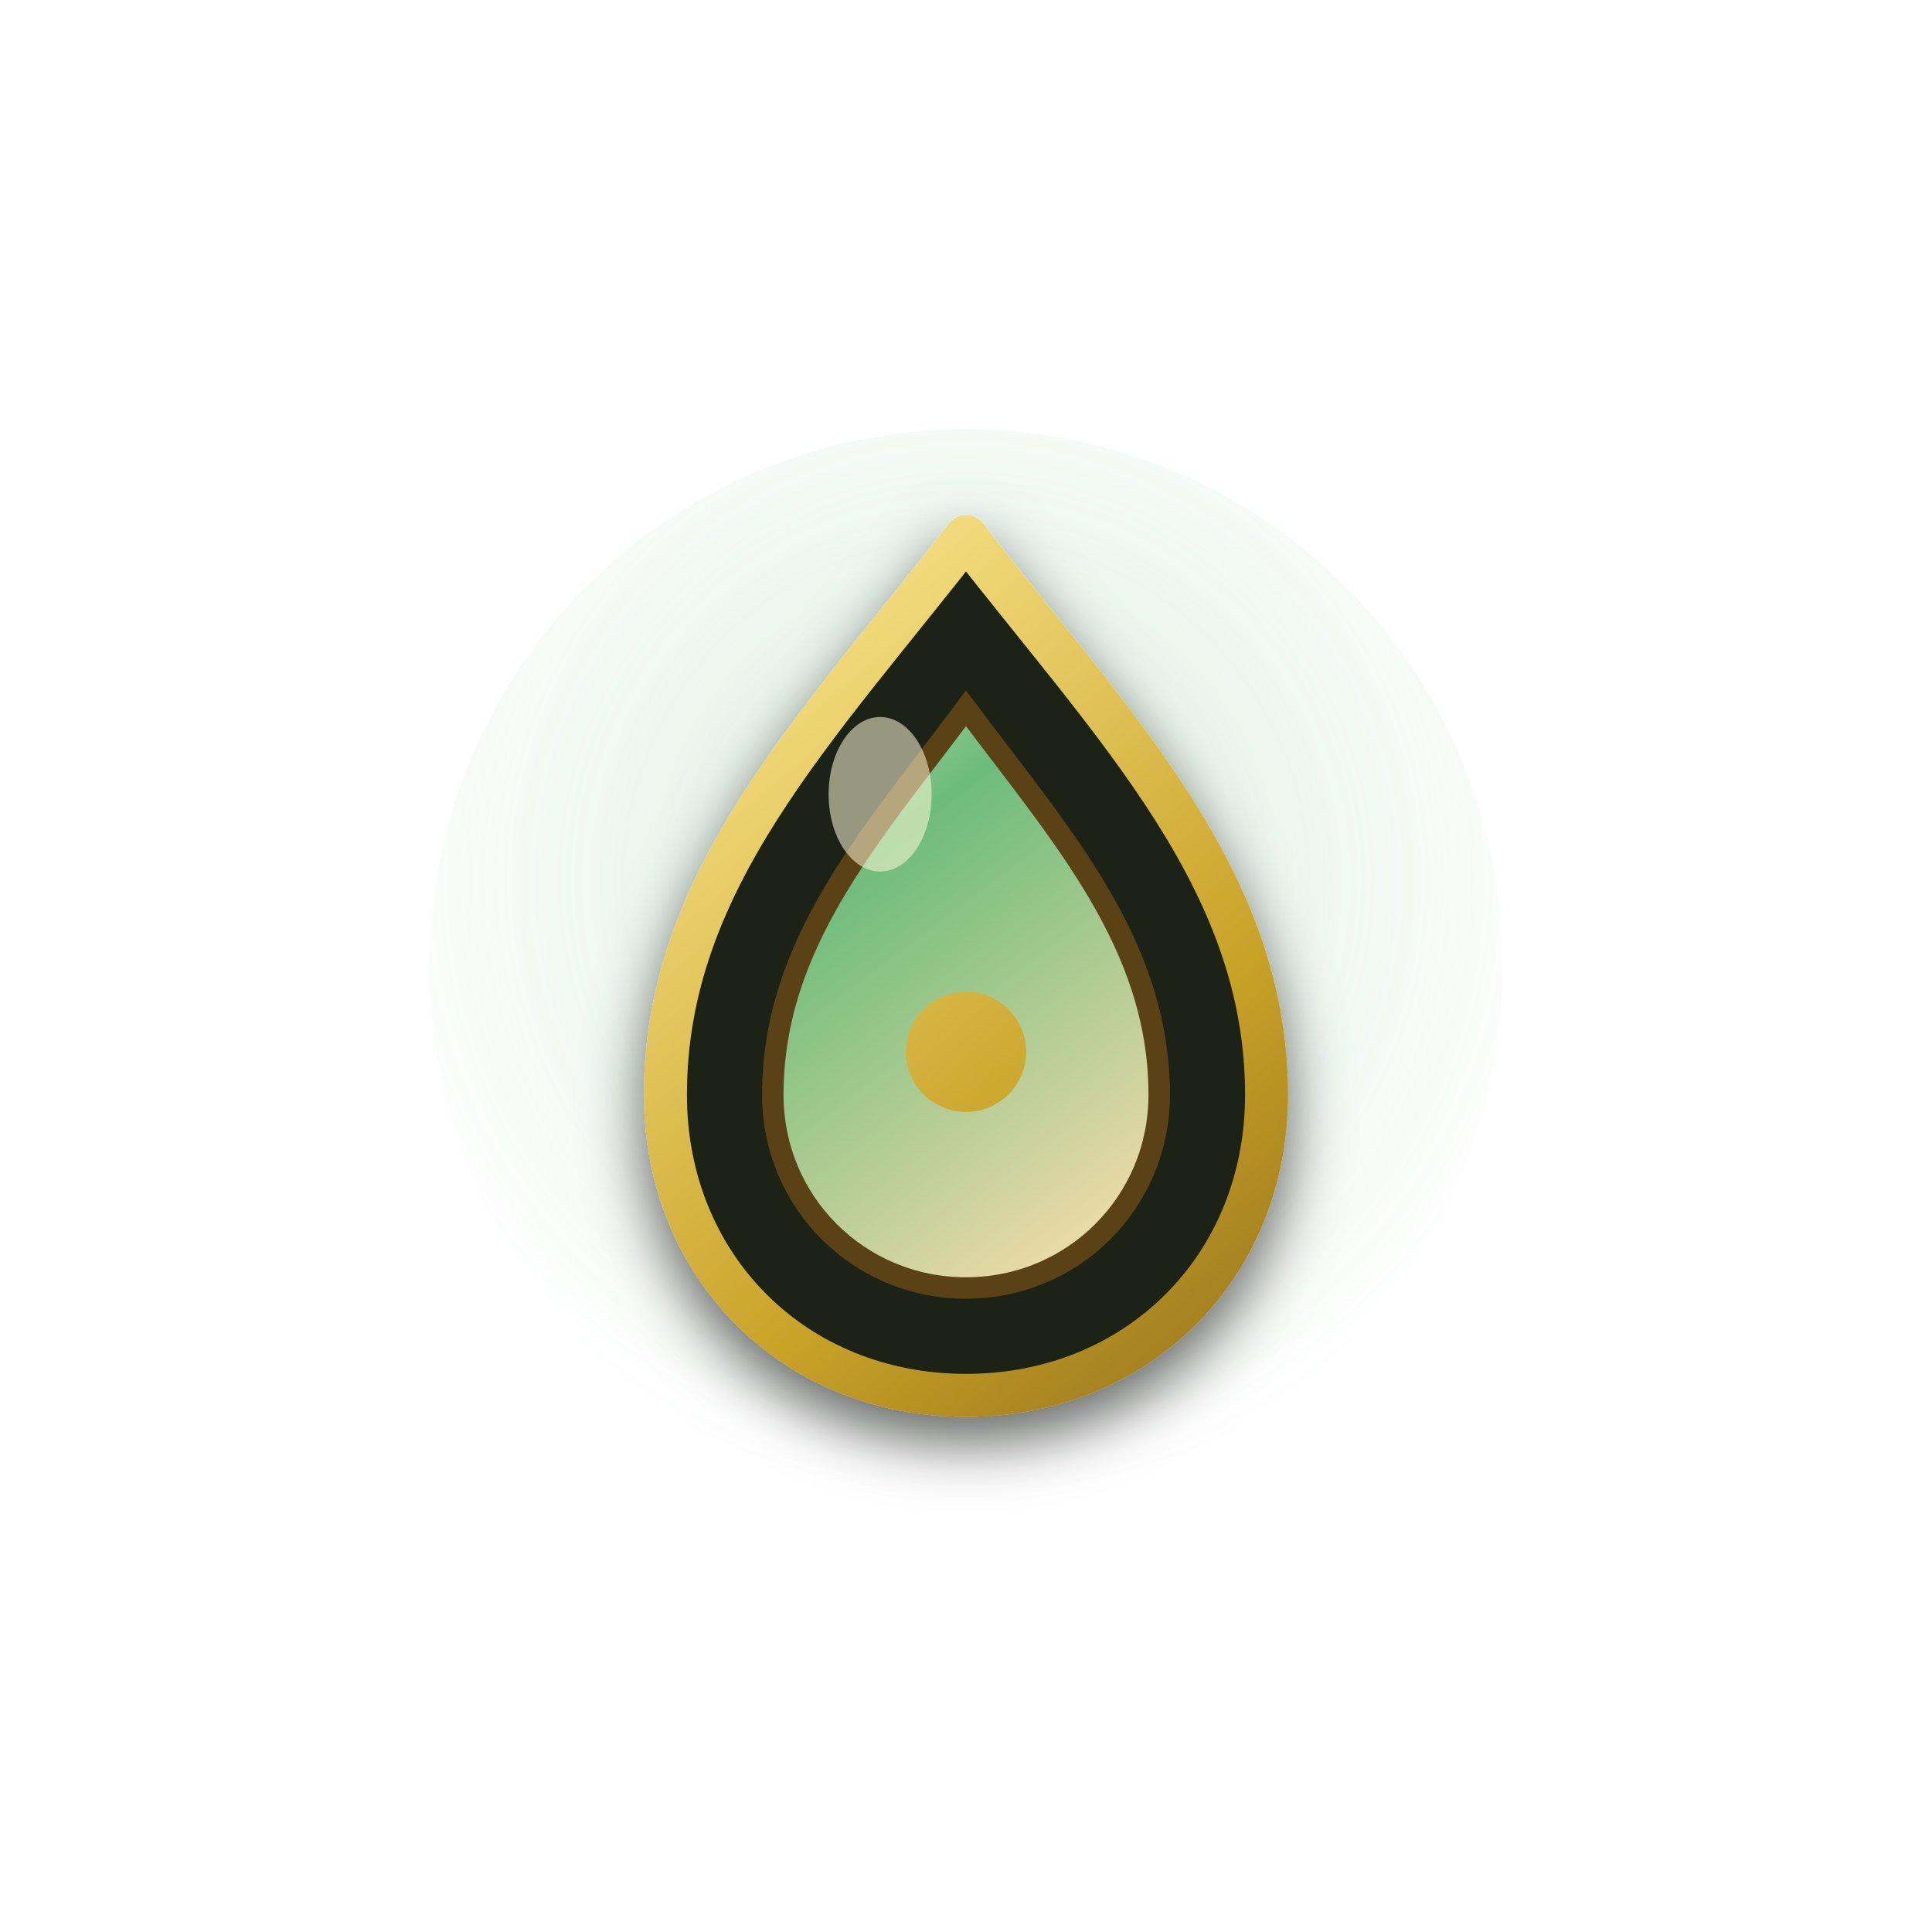
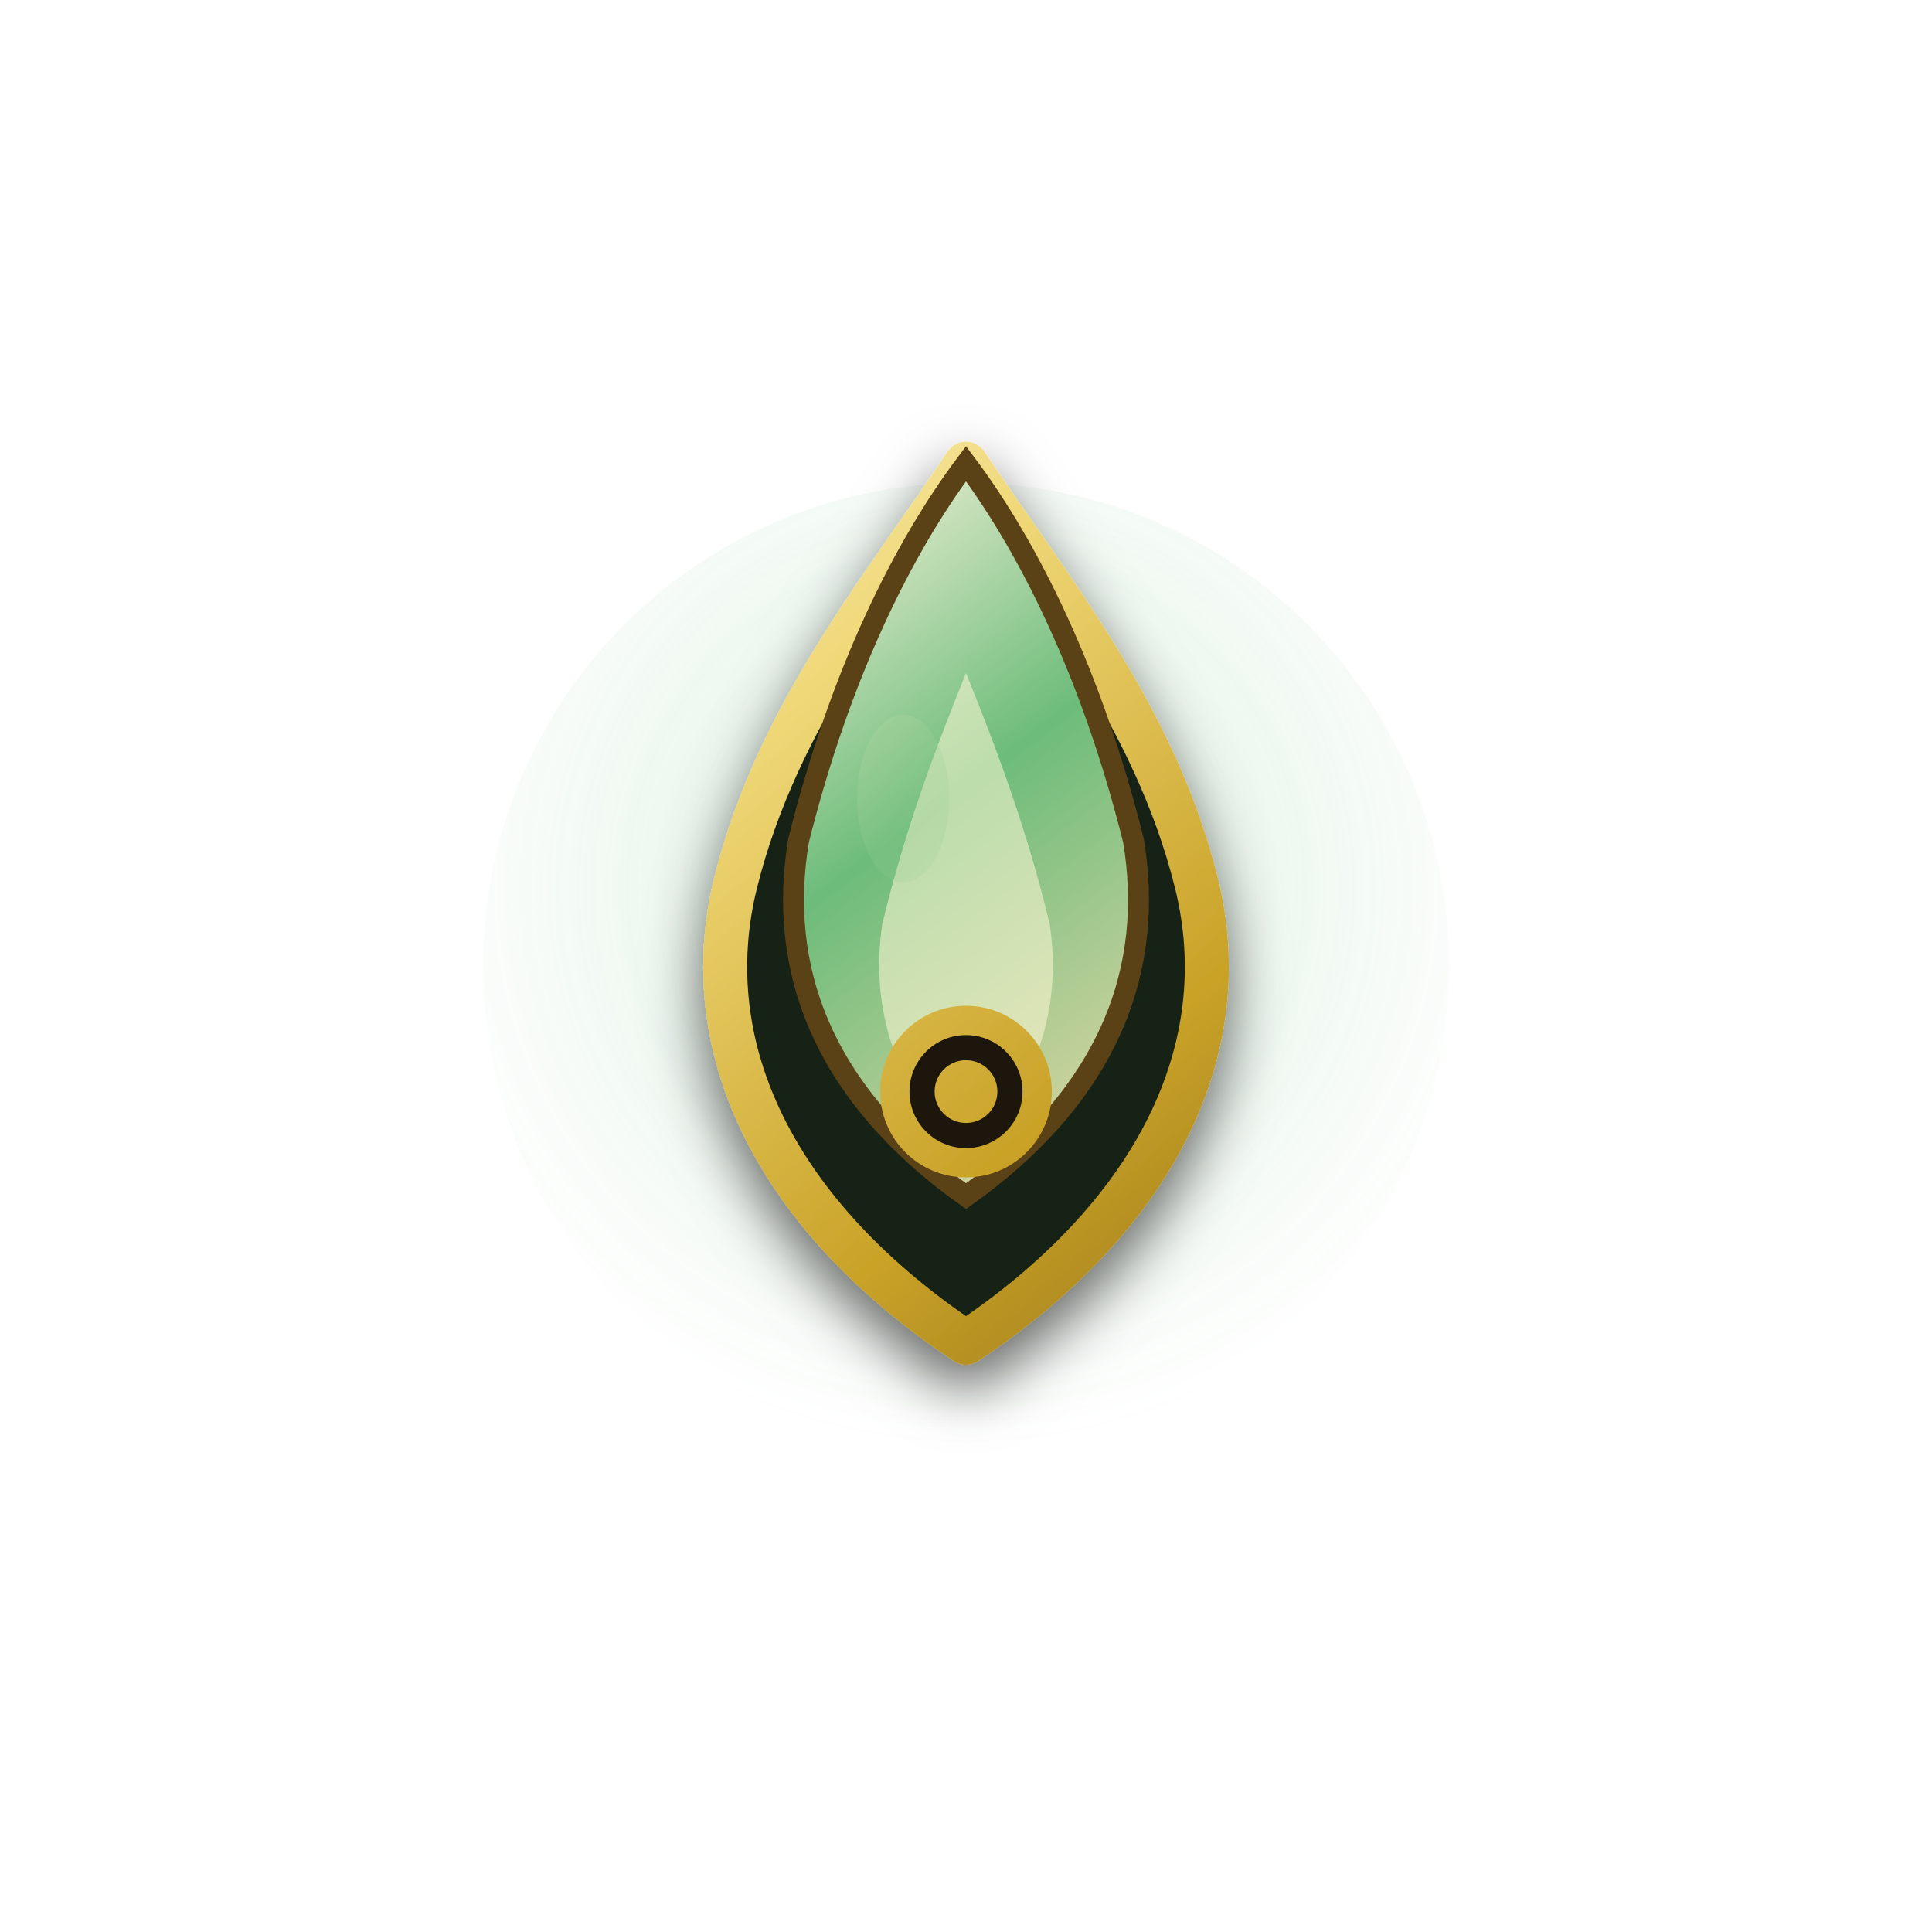
<svg xmlns="http://www.w3.org/2000/svg" viewBox="0 0 72 72" fill="none" aria-hidden="true">
  <defs>
    <radialGradient id="hwalros1-aura" cx="50%" cy="42%" r="58%">
      <stop stop-color="#6cbc7a" stop-opacity=".55" />
      <stop offset=".42" stop-color="#6cbc7a" stop-opacity=".18" />
      <stop offset="1" stop-color="#6cbc7a" stop-opacity="0" />
    </radialGradient>
    <linearGradient id="hwalros1-gold" x1="14" y1="10" x2="58" y2="62" gradientUnits="userSpaceOnUse">
      <stop stop-color="#FFF8D6" />
      <stop offset=".28" stop-color="#F0D878" />
      <stop offset=".62" stop-color="#C9A227" />
      <stop offset="1" stop-color="#7A5A18" />
    </linearGradient>
    <linearGradient id="hwalros1-disc" x1="18" y1="14" x2="54" y2="58" gradientUnits="userSpaceOnUse">
      <stop stop-color="#3A2E1A" />
      <stop offset="1" stop-color="#14100A" />
    </linearGradient>
    <linearGradient id="hwalros1-ink" x1="22" y1="16" x2="52" y2="56" gradientUnits="userSpaceOnUse">
      <stop stop-color="#FFF6E0" />
      <stop offset=".35" stop-color="#6cbc7a" />
      <stop offset=".75" stop-color="#E8D9A8" />
      <stop offset="1" stop-color="#8A7038" />
    </linearGradient>
    <linearGradient id="hwalros1-shine" x1="20" y1="14" x2="40" y2="34" gradientUnits="userSpaceOnUse">
-       <stop stop-color="#FFF6D0" stop-opacity=".9" />
+       <stop stop-color="#FFF6D0" stop-opacity=".95" />
      <stop offset="1" stop-color="#6cbc7a" stop-opacity="0" />
    </linearGradient>
    <filter id="hwalros1-depth" x="-30%" y="-30%" width="160%" height="160%">
      <feDropShadow dx="0" dy="1.2" stdDeviation="1.4" flood-color="#000" flood-opacity=".6" />
    </filter>
  </defs>
-   <circle cx="36" cy="36" r="20" fill="url(#hwalros1-aura)" opacity=".85" />
-   <g filter="url(#hwalros1-depth)" transform="translate(36 36) scale(0.8) translate(-36 -36)">
-     <path d="M36 16c7 9 14 16 14 26 0 8-6 14-14 14s-14-6-14-14c0-10 7-17 14-26z" fill="#1A2218" stroke="url(#hwalros1-gold)" stroke-width="2" stroke-linejoin="round" />
-     <path d="M36 24c4.5 6 9 11 9 18 0 5-4 9-9 9s-9-4-9-9c0-7 4.5-12 9-18z" fill="url(#hwalros1-ink)" stroke="#5A4214" stroke-width="1" />
-     <ellipse cx="32" cy="28" rx="2.4" ry="3.6" fill="#FFF8D6" opacity=".55" />
-     <circle cx="36" cy="40" r="2.8" fill="url(#hwalros1-gold)" />
+   <circle cx="36" cy="36" r="18" fill="url(#hwalros1-aura)" opacity=".8" />
+   <g filter="url(#hwalros1-depth)" transform="translate(36 36) scale(0.78) translate(-36 -36)">
+     <path d="M36 12c4 6 9 12 11 20 2 8-2 16-11 22-9-6-13-14-11-22 2-8 7-14 11-20z" fill="#142018" stroke="url(#hwalros1-gold)" stroke-width="2.1" stroke-linejoin="round" />
+     <path d="M28 30c2-8 5-14 8-18 3 4 6 10 8 18 1 6-1 12-8 17-7-5-9-11-8-17z" fill="url(#hwalros1-ink)" stroke="#5A4214" stroke-width="1" />
+     <path d="M32 34c1.2-5 2.8-9 4-12 1.2 3 2.8 7 4 12 .6 4-.6 8-4 11-3.4-3-4.6-7-4-11z" fill="#FFF8D6" opacity=".55" />
+     <ellipse cx="33" cy="28" rx="2.2" ry="4" fill="url(#hwalros1-shine)" opacity=".85" />
+     <circle cx="36" cy="42" r="3.4" fill="#1A140C" stroke="url(#hwalros1-gold)" stroke-width="1.4" />
+     <circle cx="36" cy="42" r="1.5" fill="url(#hwalros1-gold)" />
  </g>
</svg>
